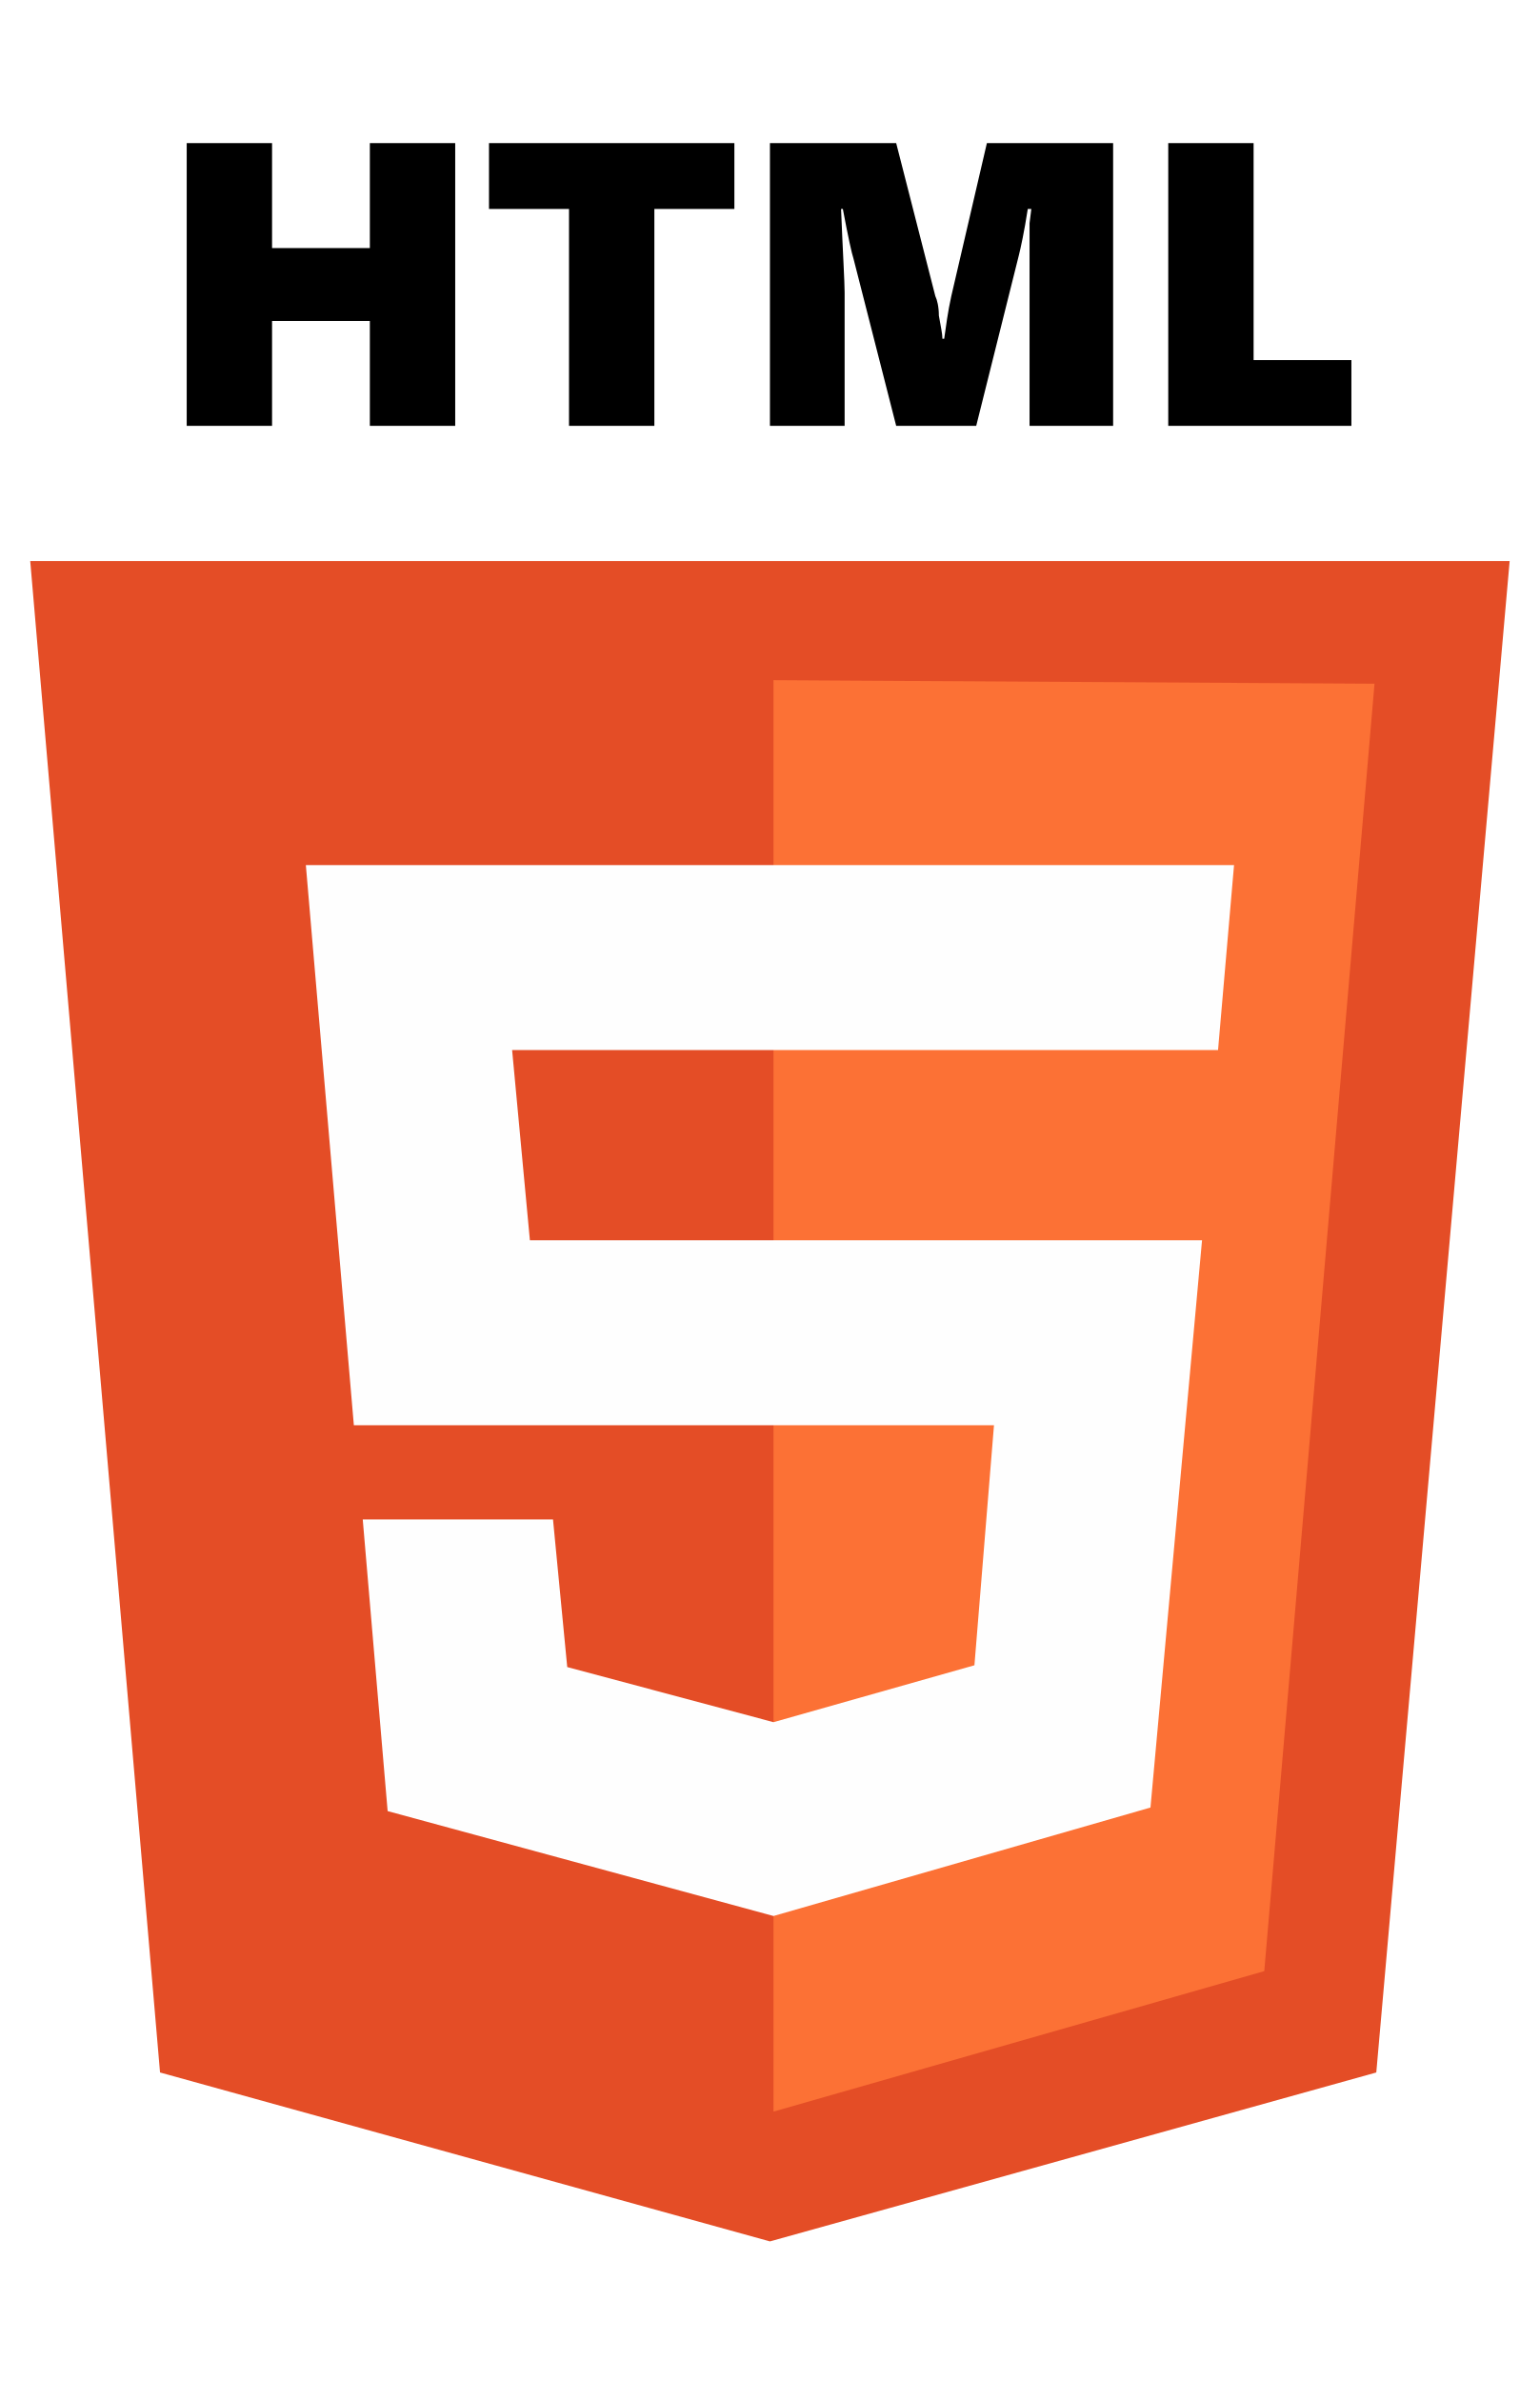
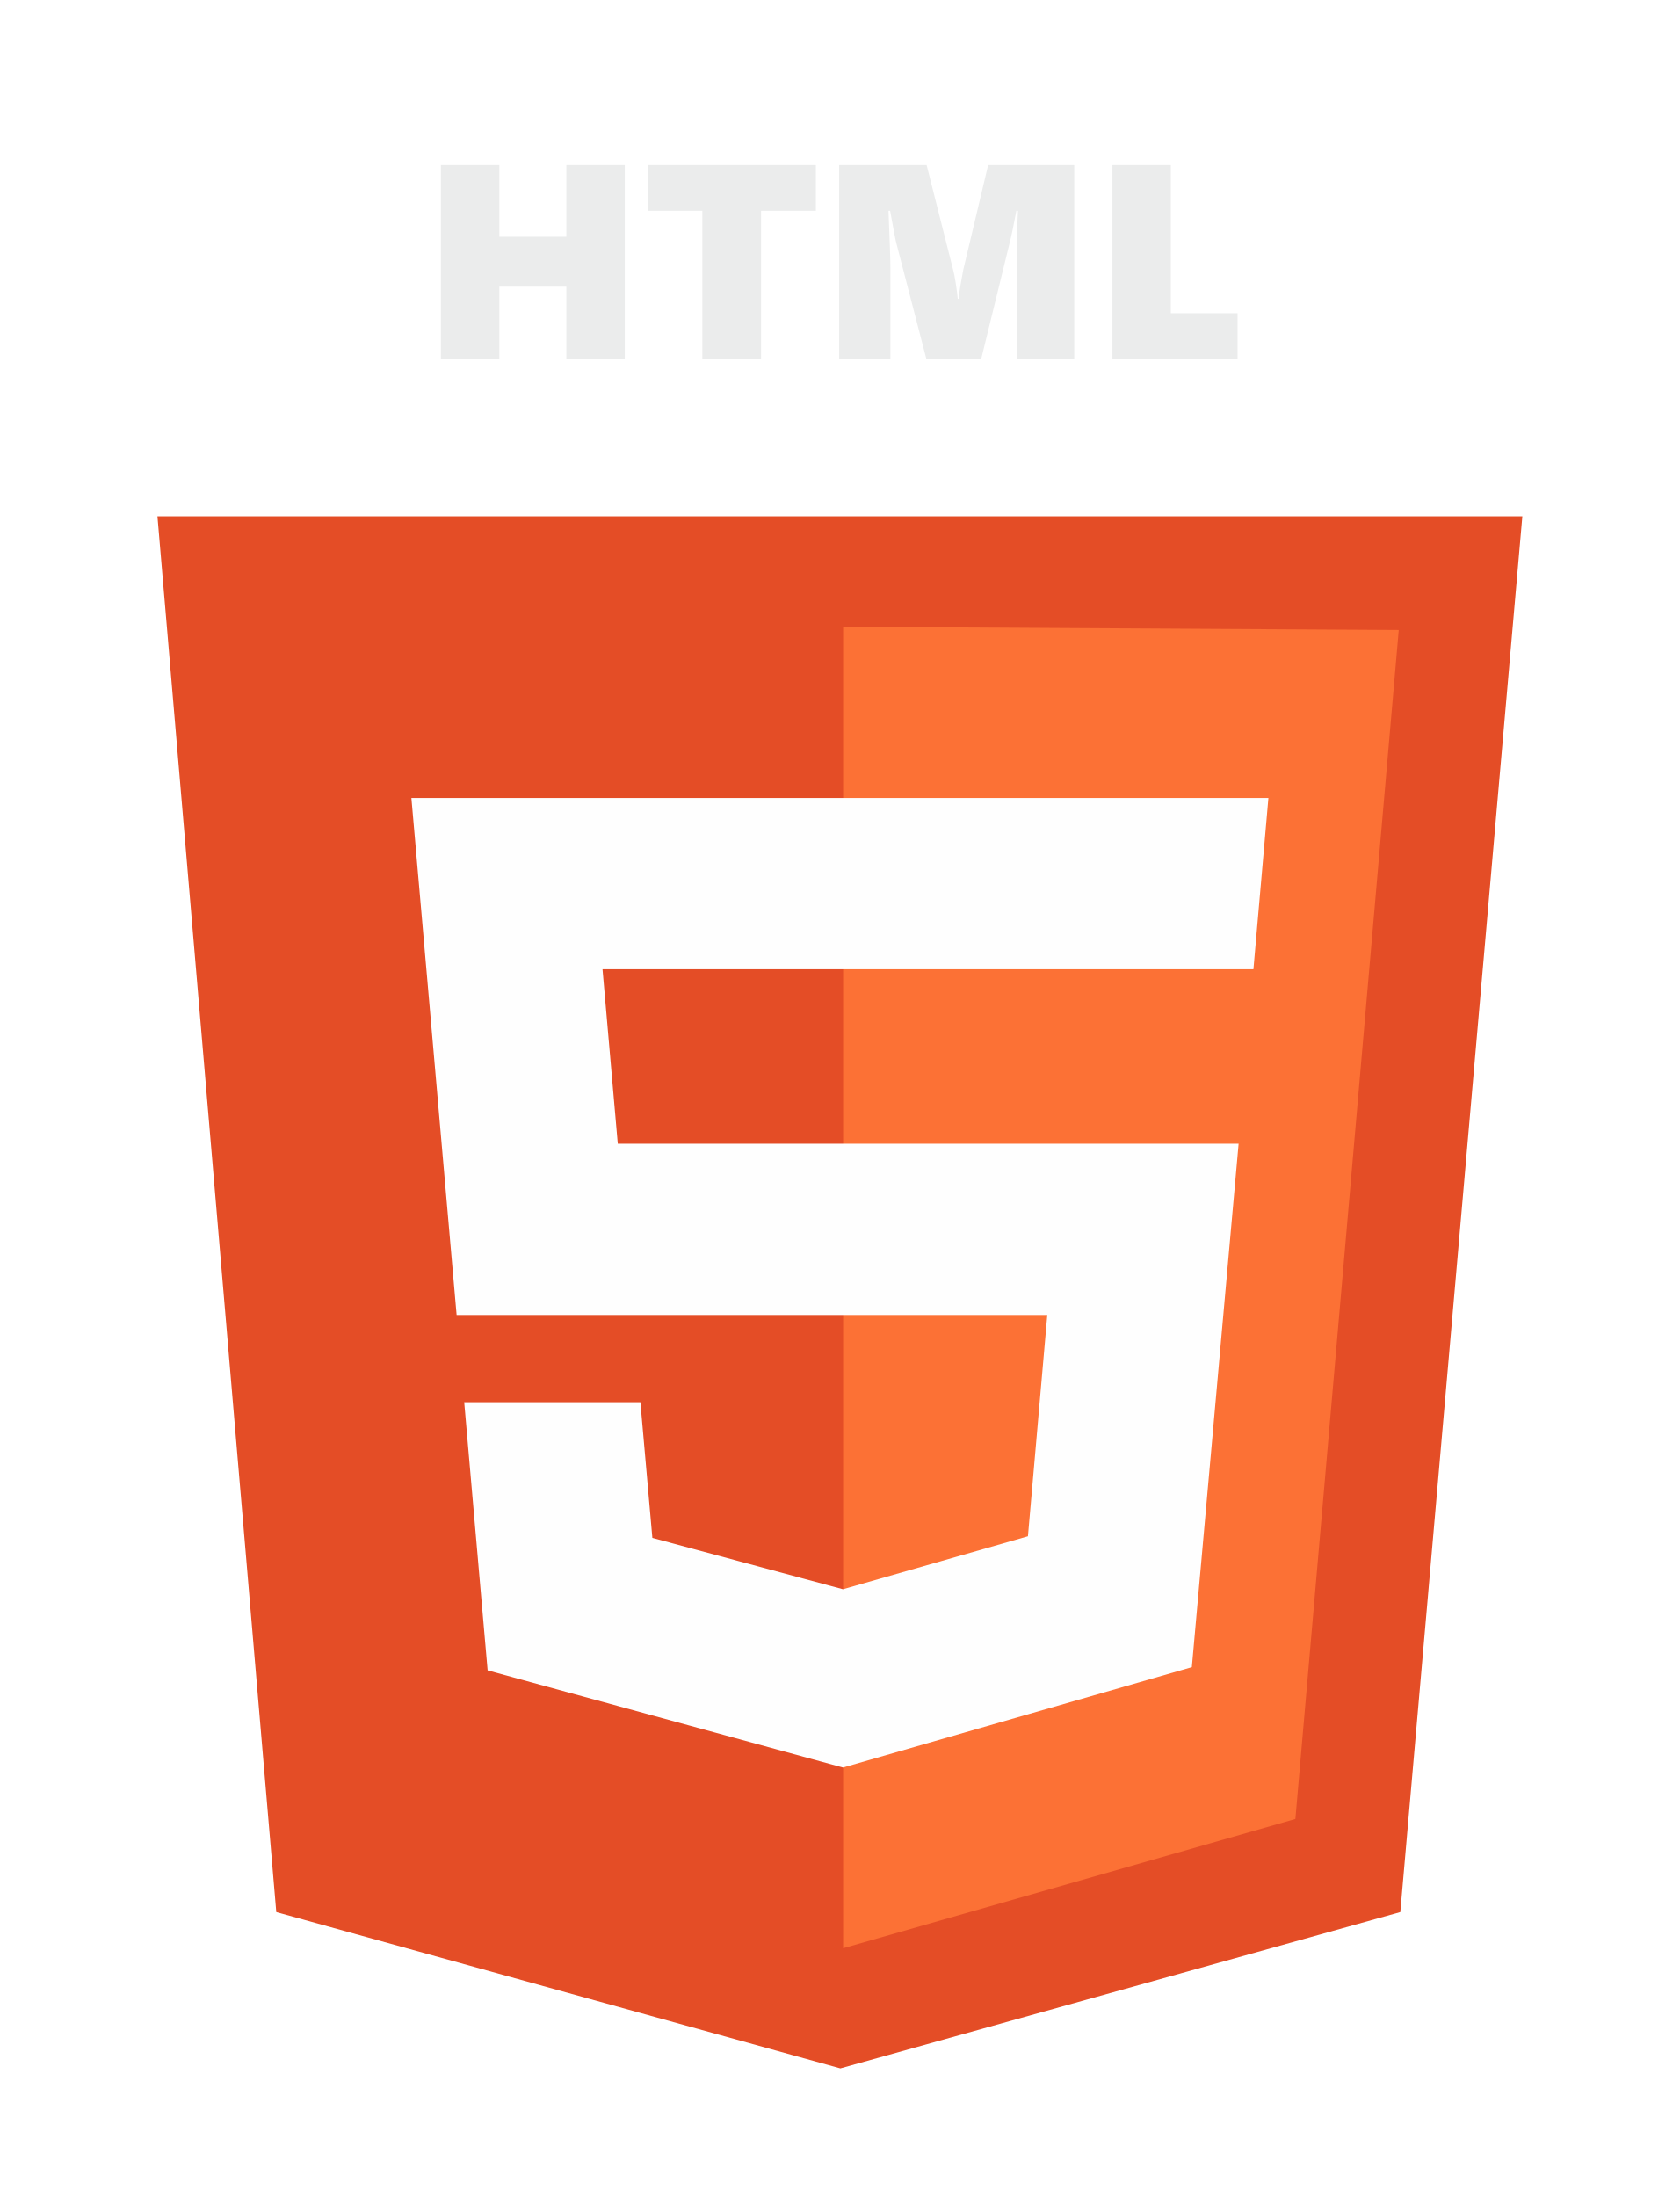
- <svg xmlns="http://www.w3.org/2000/svg" xml:space="preserve" width="866px" height="1339px" version="1.1" style="shape-rendering:geometricPrecision; text-rendering:geometricPrecision; image-rendering:optimizeQuality; fill-rule:evenodd; clip-rule:evenodd" viewBox="0 0 866 1338">
+ <svg xmlns="http://www.w3.org/2000/svg" xml:space="preserve" width="130mm" height="170mm" version="1.1" style="shape-rendering:geometricPrecision; text-rendering:geometricPrecision; image-rendering:optimizeQuality; fill-rule:evenodd; clip-rule:evenodd" viewBox="0 0 13000 17000">
  <defs>
    <style type="text/css">
   
    .fil0 {fill:#E44D26}
    .fil1 {fill:#FC7135}
    .fil2 {fill:#FEFEFE}
-     .fil3 {fill:black;fill-rule:nonzero}
+     .fil3 {fill:#EBECEC;fill-rule:nonzero}
   
  </style>
  </defs>
  <g id="Слой_x0020_1">
-     <polygon class="fil0" points="90,1165 17,315 849,315 774,1165 433,1260 " />
-     <polygon class="fil1" points="435,1187 435,382 773,384 711,1108 " />
-     <polygon class="fil2" points="199,801 172,486 694,486 685,590 288,590 298,697 676,697 647,1016 435,1077 218,1018 204,854 311,854 319,937 435,968 548,936 559,801 " />
-     <path class="fil3" d="M208 239l0 -59 -55 0 0 59 -48 0 0 -159 48 0 0 59 55 0 0 -59 48 0 0 159 -48 0zm160 -122l0 122 -48 0 0 -122 -45 0 0 -37 138 0 0 37 -45 0zm211 122l0 -87c0,-8 0,-17 0,-27l1 -8 -2 0c-2,13 -4,22 -5,26l-24 96 -45 0 -24 -94c-1,-3 -3,-12 -6,-28l-1 0c1,25 2,41 2,47l0 75 -42 0 0 -159 71 0 22 86c1,2 2,6 2,11 1,6 2,10 2,13l1 0c1,-7 2,-15 4,-24l20 -86 71 0 0 159 -47 0zm78 0l0 -159 48 0 0 122 55 0 0 37 -103 0z" />
+     <polygon class="fil0" points="2138.16,14795.4 1218.57,3995.4 11781.44,3995.4 10836.98,14795.4 6503.6,16004.6 " />
+     <polygon class="fil1" points="6525,15075 6525,4850 10825,4875 10025,14075 " />
+     <polygon class="fil2" points="3533.75,10175.02 3183.79,6175 9816.22,6175 9700.3,7500 4662.88,7499.98 4781,8850.02 9585.66,8850.02 9223.69,12900 6523.69,13676.69 3773.69,12925 3592.56,10850 4955.97,10849.98 5048.69,11900 6523.69,12297.31 7955.22,11887.44 8105.04,10175.02 " />
+     <path class="fil3" d="M4382.96 2777.32l0 -559.29 -518.57 0 0 559.29 -452.15 0 0 -1500 452.15 0 0 555 518.57 0 0 -555 452.14 0 0 1500 -452.14 0zm1506.78 -1146.43l0 1146.43 -454.28 0 0 -1146.43 -420.01 0 0 -353.57 1298.58 0 0 353.57 -424.29 0zm1978.21 1146.43l0 -822.14c0,-77.51 2.5,-162.5 7.15,-255.36l3.21 -68.93 -12.5 0c-22.14,117.86 -39.29,199.28 -51.07,244.64l-221.07 901.79 -424.64 0 -231.08 -891.07c-6.43,-22.5 -22.86,-107.51 -49.29,-255.36l-12.49 0c9.64,234.29 14.64,380.71 14.64,439.28l0 707.15 -396.43 0 0 -1500 676.79 0 206.07 814.28c5,16.79 11.43,50.72 19.64,102.15 7.86,51.06 12.86,90.71 15,118.57l6.43 0c7.5,-63.57 19.64,-138.22 36.43,-224.64l192.5 -810.36 666.42 0 0 1500 -445.71 0zm741.07 0l0 -1500 452.14 0 0 1146.42 516.43 0 0 353.58 -968.57 0z" />
  </g>
</svg>
